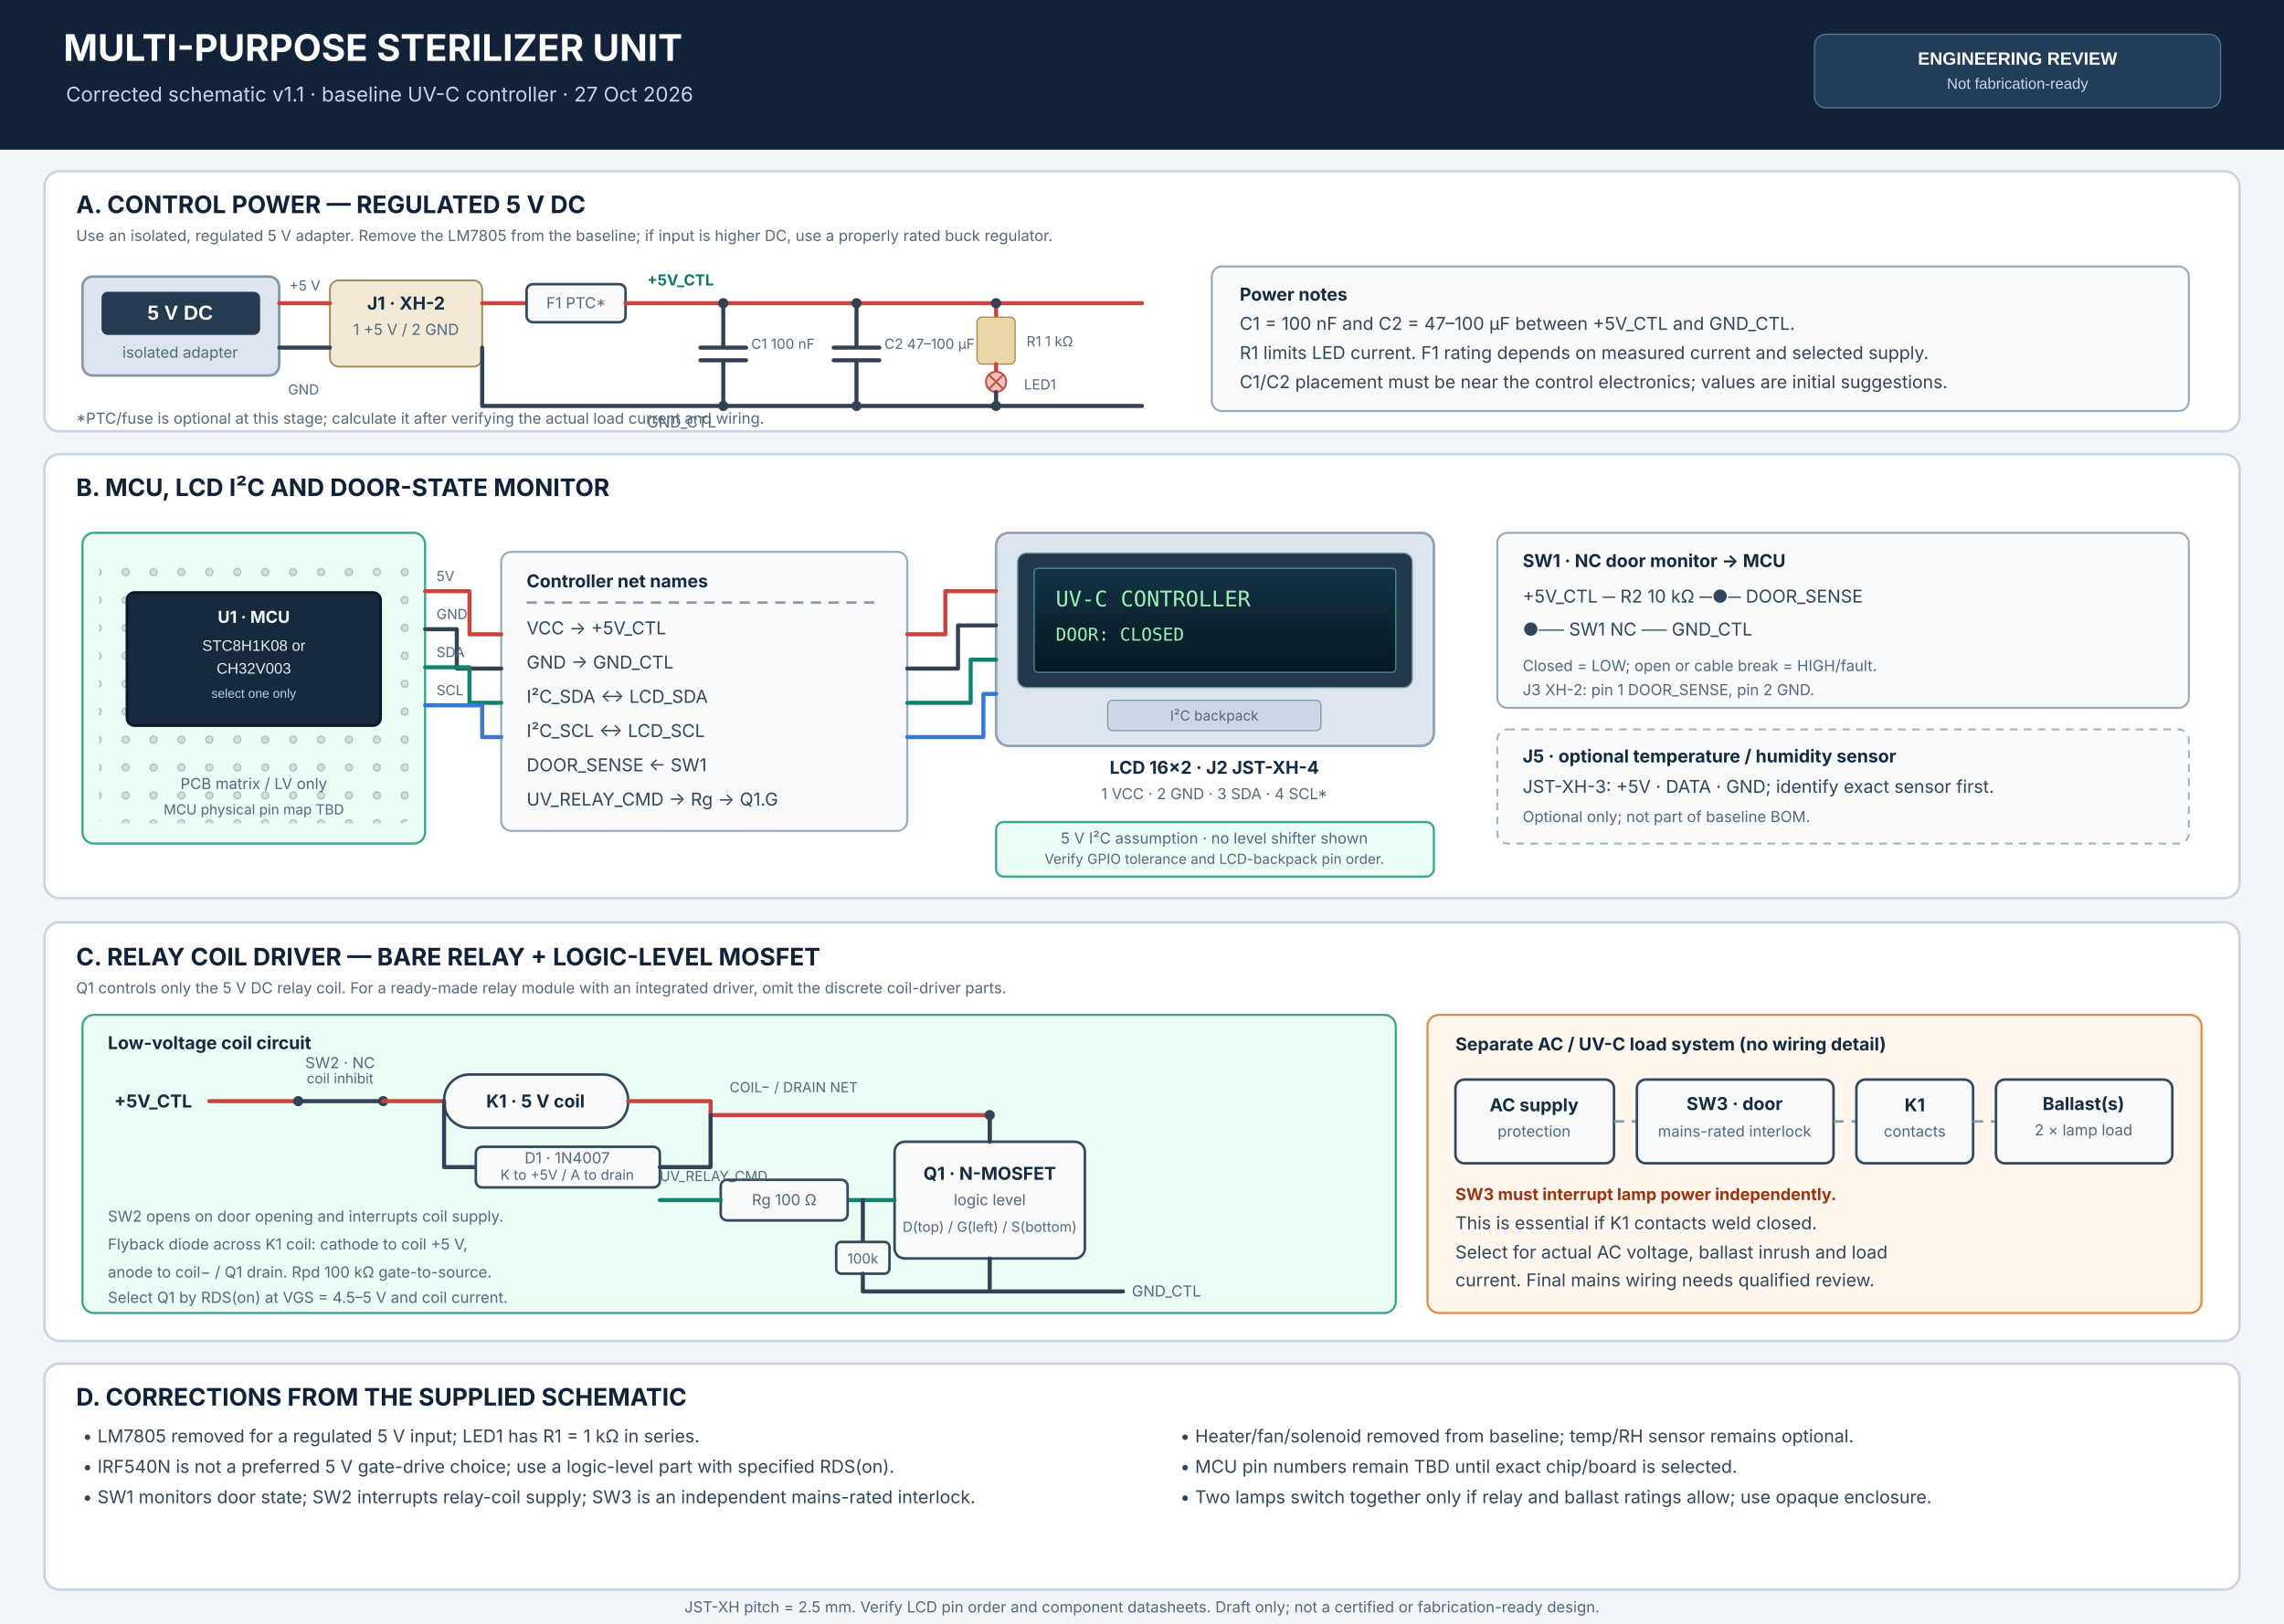
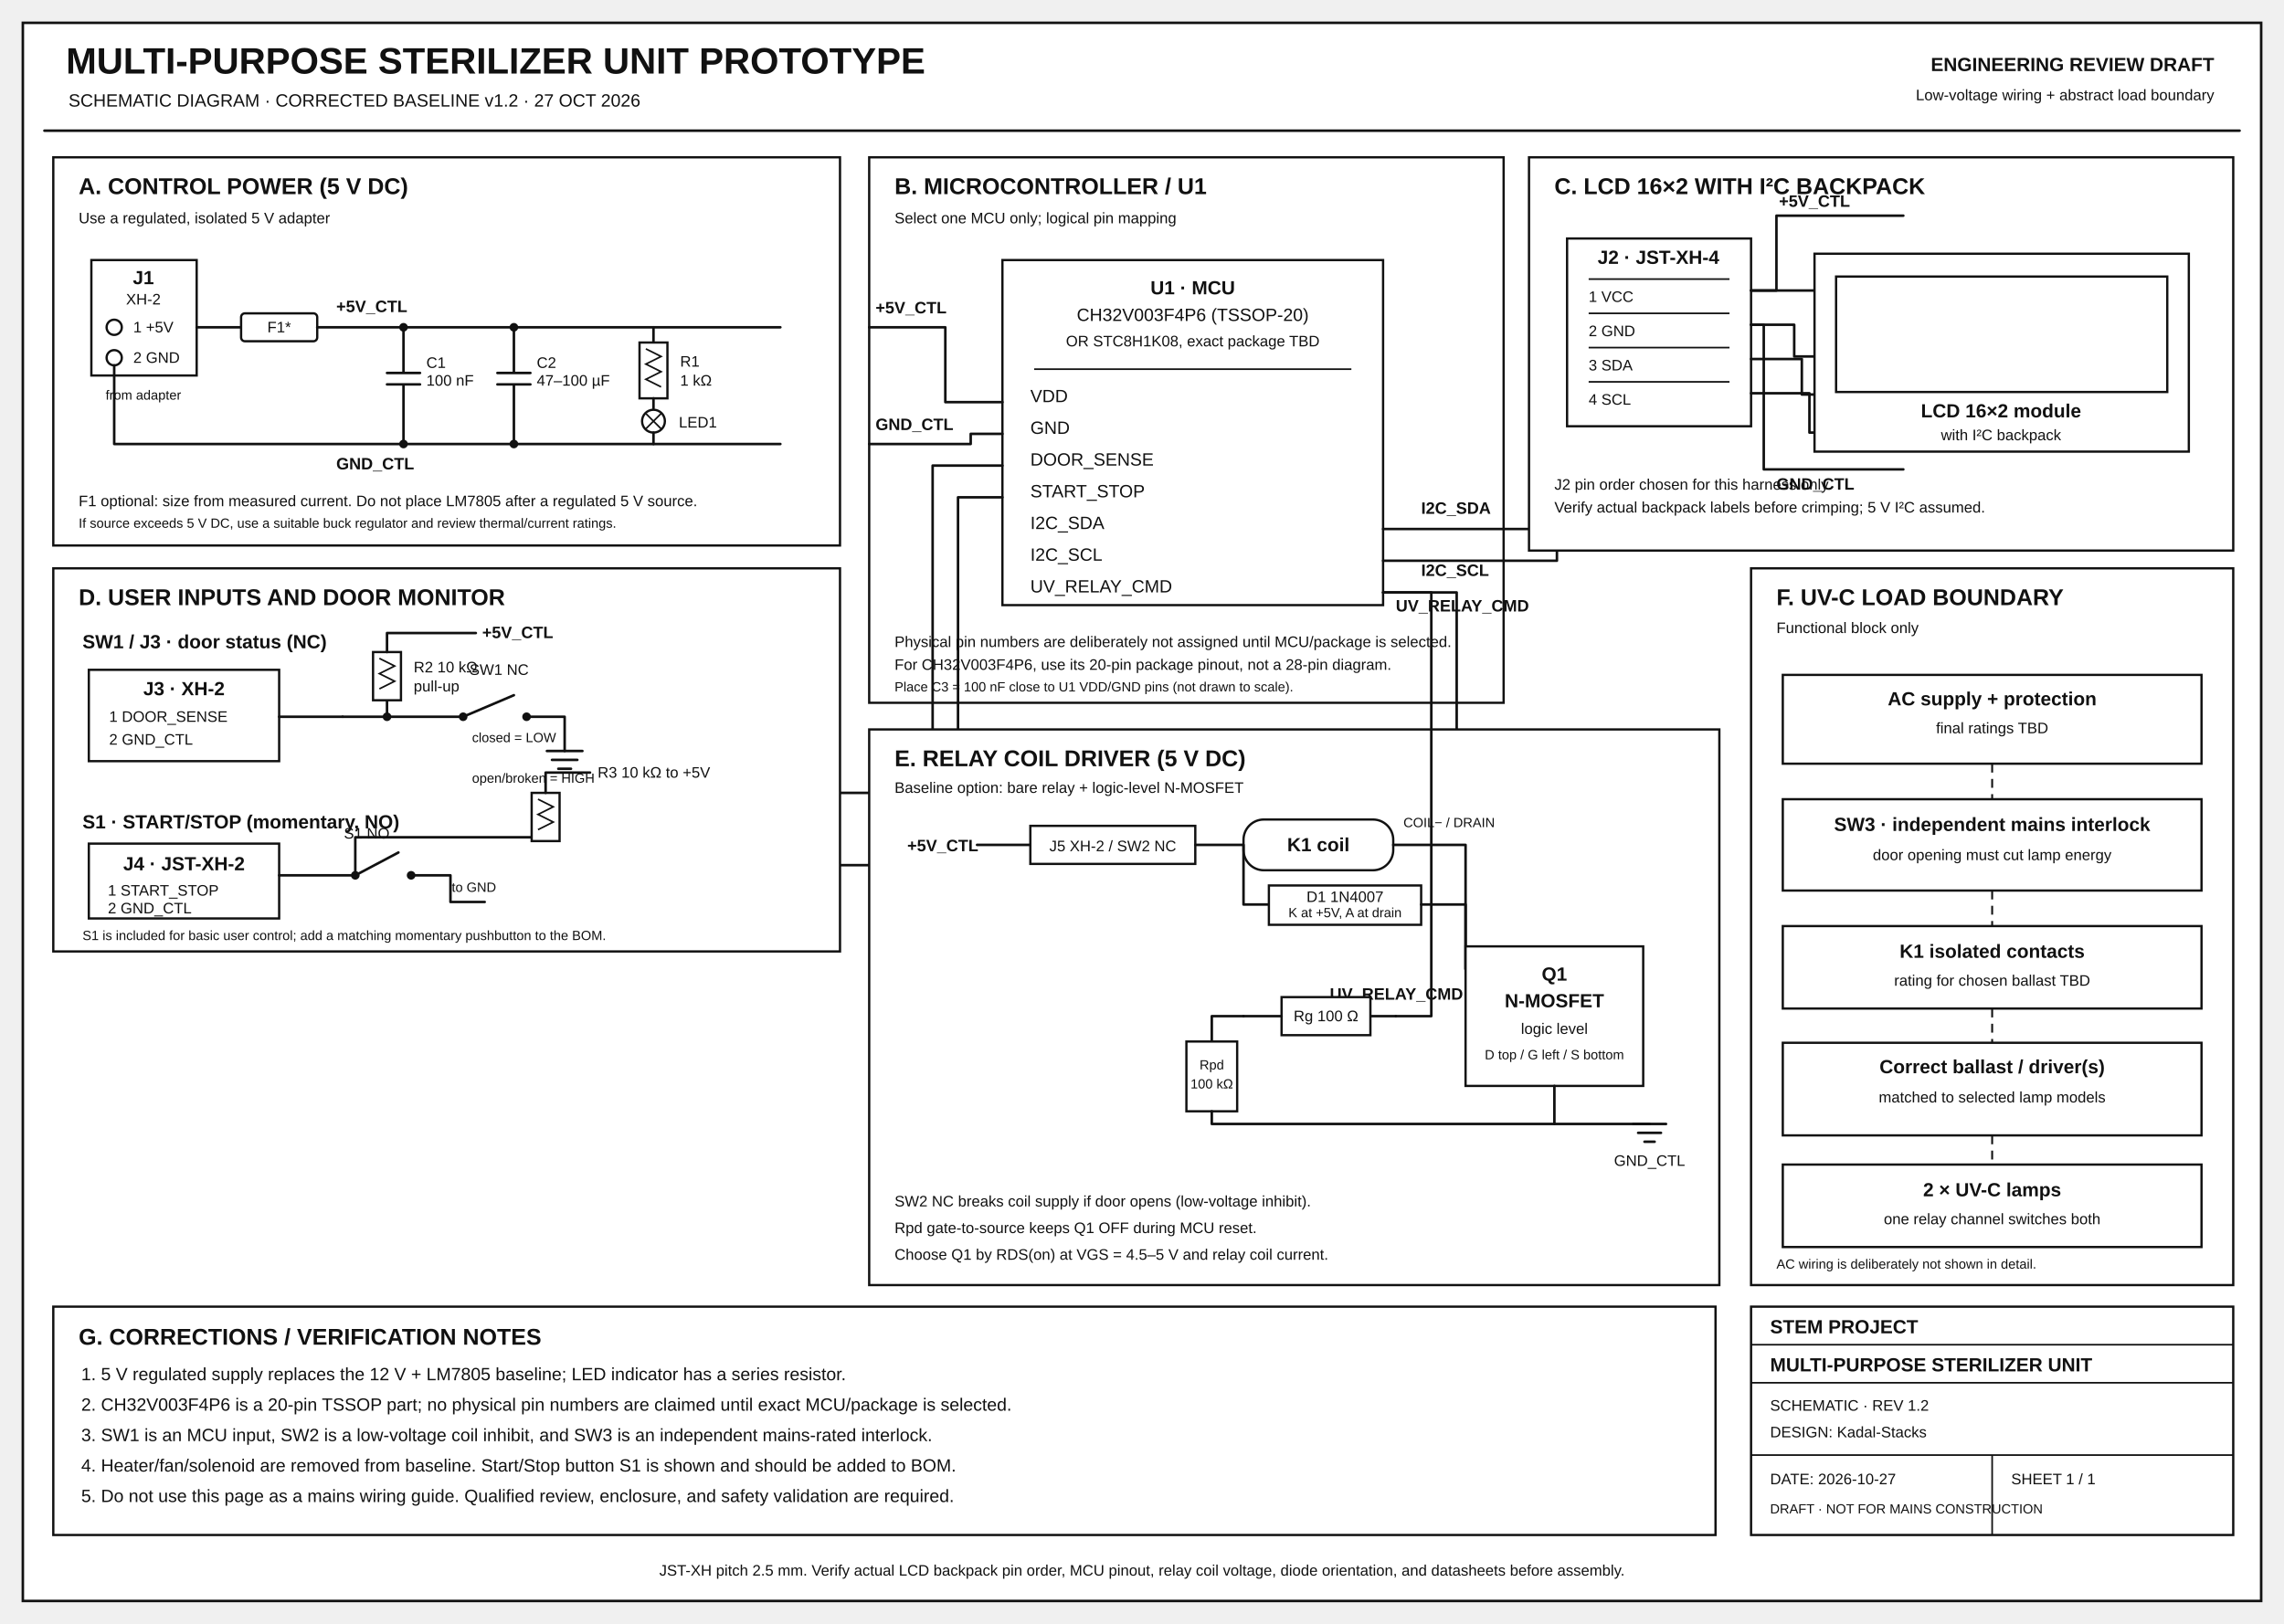
<svg xmlns="http://www.w3.org/2000/svg" width="1800" height="1280" viewBox="0 0 1800 1280" role="img" aria-labelledby="t d">
  <defs>
    <style>
- .bg{fill:#f2f6fb}.headbg{fill:#122238}.panel{fill:#fff;stroke:#cbd5e1;stroke-width:2}.box{fill:#f8fafc;stroke:#9aabbb;stroke-width:1.6}.comp{fill:#f8fafc;stroke:#34495e;stroke-width:2}.chip{fill:#172a3d;stroke:#081626;stroke-width:2}.safe{fill:#ecfdf5;stroke:#36a78e;stroke-width:1.7}.warn{fill:#fff7ed;stroke:#e58b46;stroke-width:1.7}.h1{font:700 29px Inter,Arial,sans-serif;fill:#fff}.sub{font:16px Inter,Arial,sans-serif;fill:#c5d5e5}.sec{font:700 19px Inter,Arial,sans-serif;fill:#102238}.lab{font:700 14px Inter,Arial,sans-serif;fill:#142b42}.tx{font:14px Inter,Arial,sans-serif;fill:#31465b}.sm{font:12px Inter,Arial,sans-serif;fill:#52687d}.tiny{font:11px Inter,Arial,sans-serif;fill:#52687d}.chiptext{font:700 13px Inter,Arial,sans-serif;fill:#f0f6fc}.net{font:700 12px Inter,Arial,sans-serif;fill:#0c7865}.hot{font:700 13px Inter,Arial,sans-serif;fill:#9a3412}.r{fill:none;stroke:#cb433c;stroke-width:3.2;stroke-linecap:round;stroke-linejoin:round}.k{fill:none;stroke:#334155;stroke-width:3.2;stroke-linecap:round;stroke-linejoin:round}.g{fill:none;stroke:#12836b;stroke-width:3.2;stroke-linecap:round;stroke-linejoin:round}.b{fill:none;stroke:#3678d4;stroke-width:3.2;stroke-linecap:round;stroke-linejoin:round}.o{fill:none;stroke:#b57f1d;stroke-width:3.2;stroke-linecap:round;stroke-linejoin:round}.dash{fill:none;stroke:#8a9bae;stroke-width:2;stroke-dasharray:8 6}.dot{fill:#334155}.conn{fill:#f2ead6;stroke:#a28a5b;stroke-width:1.4}
+ .bg{fill:#fff;stroke:#111;stroke-width:2}.line{fill:none;stroke:#111;stroke-width:2;stroke-linecap:round;stroke-linejoin:round}.thin{fill:none;stroke:#111;stroke-width:1.3}.dash{fill:none;stroke:#111;stroke-width:1.5;stroke-dasharray:7 5}.blk{fill:#fff;stroke:#111;stroke-width:1.8}.txt{font:14px Arial,Helvetica,sans-serif;fill:#111}.sm{font:12px Arial,Helvetica,sans-serif;fill:#111}.tiny{font:10.5px Arial,Helvetica,sans-serif;fill:#111}.lab{font:700 15px Arial,Helvetica,sans-serif;fill:#111}.sec{font:700 18px Arial,Helvetica,sans-serif;fill:#111}.title{font:700 29px Arial,Helvetica,sans-serif;fill:#111}.bold{font-weight:700}.net{font:700 13px Arial,Helvetica,sans-serif;fill:#111}.gnd{fill:none;stroke:#111;stroke-width:1.8}.dot{fill:#111}.field{fill:#fff;stroke:#111;stroke-width:1.3}
</style>
-     <pattern id="holes" width="22" height="22" patternUnits="userSpaceOnUse">
-       <circle cx="11" cy="11" r="2.8" fill="#d0e1db" stroke="#89b4a7" stroke-width=".7" />
-     </pattern>
-     <linearGradient id="lcd" x1="0" y1="0" x2="0" y2="1">
-       <stop offset="0" stop-color="#143346" />
-       <stop offset="1" stop-color="#061820" />
-     </linearGradient>
  </defs>
-   <rect width="1800" height="1280" class="bg" />
-   <rect width="1800" height="118" class="headbg" />
-   <text x="50" y="48" class="h1">MULTI-PURPOSE STERILIZER UNIT</text>
-   <text x="52" y="80" class="sub">Corrected schematic v1.1 · baseline UV-C controller · 27 Oct 2026</text>
-   <rect x="1430" y="27" width="320" height="58" rx="9" fill="#213d59" stroke="#557492" />
-   <text x="1590" y="51" text-anchor="middle" font-family="Arial" font-size="14" font-weight="700" fill="#fff">ENGINEERING REVIEW</text>
-   <text x="1590" y="70" text-anchor="middle" font-family="Arial" font-size="12" fill="#c9d9e8">Not fabrication-ready</text>
-   <rect x="35" y="135" width="1730" height="205" rx="12" class="panel" />
-   <text x="60" y="168" class="sec">A. CONTROL POWER — REGULATED 5 V DC</text>
-   <text x="60" y="190" class="sm">Use an isolated, regulated 5 V adapter. Remove the LM7805 from the baseline; if input is higher DC, use a properly rated buck regulator.</text>
-   <rect x="65" y="218" width="155" height="78" rx="8" fill="#dce5ed" stroke="#8397a9" stroke-width="2" />
-   <rect x="80" y="230" width="125" height="34" rx="5" fill="#263b51" />
-   <text x="142" y="252" text-anchor="middle" font-family="Arial" font-size="16" font-weight="700" fill="#fff">5 V DC</text>
-   <text x="142" y="282" text-anchor="middle" class="sm">isolated adapter</text>
-   <rect x="260" y="221" width="120" height="68" rx="7" class="conn" />
-   <text x="320" y="244" text-anchor="middle" class="lab">J1 · XH-2</text>
-   <text x="320" y="264" text-anchor="middle" class="sm">1 +5 V / 2 GND</text>
-   <path d="M220 239 H260" class="r" />
-   <path d="M220 274 H260" class="k" />
-   <text x="228" y="229" class="tiny" fill="#cb433c">+5 V</text>
-   <text x="227" y="311" class="tiny">GND</text>
-   <path d="M380 239 H415" class="r" />
-   <rect x="415" y="224" width="78" height="30" rx="5" class="comp" />
-   <text x="454" y="243" text-anchor="middle" class="sm">F1 PTC*</text>
-   <path d="M493 239 H900" class="r" />
-   <text x="510" y="225" class="net">+5V_CTL</text>
-   <path d="M380 274 V320 H900" class="k" />
-   <text x="510" y="337" class="sm">GND_CTL</text>
-   <path d="M570 239 V274 M552 274 H588 M552 284 H588 M570 284 V320" class="k" />
-   <circle cx="570" cy="239" r="4" class="dot" />
-   <circle cx="570" cy="320" r="4" class="dot" />
-   <text x="592" y="275" class="tiny">C1 100 nF</text>
-   <path d="M675 239 V274 M657 274 H693 M657 284 H693 M675 284 V320" class="k" />
-   <circle cx="675" cy="239" r="4" class="dot" />
-   <circle cx="675" cy="320" r="4" class="dot" />
-   <text x="697" y="275" class="tiny">C2 47–100 µF</text>
-   <path d="M785 239 V250" class="r" />
-   <rect x="770" y="250" width="30" height="37" rx="4" fill="#ead6a6" stroke="#a58a55" />
-   <text x="809" y="273" class="tiny">R1 1 kΩ</text>
-   <path d="M785 287 V293" class="r" />
-   <circle cx="785" cy="301" r="8" fill="#efc2bb" stroke="#bd5145" stroke-width="1.5" />
-   <path d="M779 295 L791 307 M791 295 L779 307" stroke="#bd5145" stroke-width="1.5" />
-   <path d="M785 309 V320" class="k" />
-   <circle cx="785" cy="239" r="4" class="dot" />
-   <circle cx="785" cy="320" r="4" class="dot" />
-   <text x="807" y="307" class="tiny">LED1</text>
-   <rect x="955" y="210" width="770" height="114" rx="8" class="box" />
-   <text x="977" y="237" class="lab">Power notes</text>
-   <text x="977" y="260" class="tx">C1 = 100 nF and C2 = 47–100 µF between +5V_CTL and GND_CTL.</text>
-   <text x="977" y="283" class="tx">R1 limits LED current. F1 rating depends on measured current and selected supply.</text>
-   <text x="977" y="306" class="tx">C1/C2 placement must be near the control electronics; values are initial suggestions.</text>
-   <text x="60" y="334" class="sm">*PTC/fuse is optional at this stage; calculate it after verifying the actual load current and wiring.</text>
-   <rect x="35" y="358" width="1730" height="350" rx="12" class="panel" />
-   <text x="60" y="391" class="sec">B. MCU, LCD I²C AND DOOR-STATE MONITOR</text>
-   <rect x="65" y="420" width="270" height="245" rx="9" class="safe" />
-   <rect x="78" y="433" width="244" height="216" rx="5" fill="url(#holes)" />
-   <rect x="100" y="467" width="200" height="105" rx="6" class="chip" />
-   <text x="200" y="491" text-anchor="middle" class="chiptext">U1 · MCU</text>
-   <text x="200" y="513" text-anchor="middle" font-family="Arial" font-size="12" fill="#e2ebf4">STC8H1K08 or</text>
-   <text x="200" y="531" text-anchor="middle" font-family="Arial" font-size="12" fill="#e2ebf4">CH32V003</text>
-   <text x="200" y="550" text-anchor="middle" font-family="Arial" font-size="10" fill="#bfcfdf">select one only</text>
-   <text x="200" y="622" text-anchor="middle" class="sm">PCB matrix / LV only</text>
-   <text x="200" y="642" text-anchor="middle" class="tiny">MCU physical pin map TBD</text>
-   <rect x="395" y="435" width="320" height="220" rx="8" class="box" />
-   <text x="415" y="463" class="lab">Controller net names</text>
-   <line x1="415" y1="475" x2="695" y2="475" class="dash" />
-   <text x="415" y="500" class="tx">VCC → +5V_CTL</text>
-   <text x="415" y="527" class="tx">GND → GND_CTL</text>
-   <text x="415" y="554" class="tx">I²C_SDA ↔ LCD_SDA</text>
-   <text x="415" y="581" class="tx">I²C_SCL ↔ LCD_SCL</text>
-   <text x="415" y="608" class="tx">DOOR_SENSE ← SW1</text>
-   <text x="415" y="635" class="tx">UV_RELAY_CMD → Rg → Q1.G</text>
-   <rect x="785" y="420" width="345" height="168" rx="10" fill="#dce5ed" stroke="#8fa1b2" stroke-width="2" />
-   <rect x="802" y="436" width="311" height="106" rx="7" fill="#22384b" stroke="#7890a4" />
-   <rect x="815" y="448" width="285" height="82" rx="3" fill="url(#lcd)" stroke="#4d868c" />
-   <text x="832" y="478" font-family="monospace" font-size="17" fill="#9af2b7">UV-C CONTROLLER</text>
-   <text x="832" y="505" font-family="monospace" font-size="14" fill="#9af2b7">DOOR: CLOSED</text>
-   <rect x="873" y="552" width="168" height="24" rx="4" fill="#cbd8e4" stroke="#879bad" />
-   <text x="957" y="568" text-anchor="middle" class="tiny">I²C backpack</text>
-   <text x="957" y="610" text-anchor="middle" class="lab">LCD 16×2 · J2 JST-XH-4</text>
-   <text x="957" y="630" text-anchor="middle" class="sm">1 VCC · 2 GND · 3 SDA · 4 SCL*</text>
-   <path d="M335 466 H370 V500 H395" class="r" />
-   <path d="M335 496 H360 V527 H395" class="k" />
-   <path d="M335 526 H370 V554 H395" class="g" />
-   <path d="M335 556 H380 V581 H395" class="b" />
-   <path d="M715 500 H745 V466 H785" class="r" />
-   <path d="M715 527 H755 V493 H785" class="k" />
-   <path d="M715 554 H765 V520 H785" class="g" />
-   <path d="M715 581 H775 V547 H785" class="b" />
-   <text x="344" y="458" class="tiny" fill="#cb433c">5V</text>
-   <text x="344" y="488" class="tiny">GND</text>
-   <text x="344" y="518" class="tiny" fill="#12836b">SDA</text>
-   <text x="344" y="548" class="tiny" fill="#3678d4">SCL</text>
-   <rect x="1180" y="420" width="545" height="138" rx="8" class="box" />
-   <text x="1200" y="447" class="lab">SW1 · NC door monitor → MCU</text>
-   <text x="1200" y="475" class="tx">+5V_CTL ─ R2 10 kΩ ─●─ DOOR_SENSE</text>
-   <text x="1200" y="501" class="tx">●── SW1 NC ── GND_CTL</text>
-   <text x="1200" y="529" class="sm">Closed = LOW; open or cable break = HIGH/fault.</text>
-   <text x="1200" y="548" class="sm">J3 XH-2: pin 1 DOOR_SENSE, pin 2 GND.</text>
-   <rect x="1180" y="575" width="545" height="90" rx="8" fill="#f8fafc" stroke="#9cb5ca" stroke-width="1.5" stroke-dasharray="6 5" />
-   <text x="1200" y="601" class="lab">J5 · optional temperature / humidity sensor</text>
-   <text x="1200" y="625" class="tx">JST-XH-3: +5V · DATA · GND; identify exact sensor first.</text>
-   <text x="1200" y="648" class="sm">Optional only; not part of baseline BOM.</text>
-   <rect x="785" y="648" width="345" height="43" rx="6" class="safe" />
-   <text x="957" y="665" text-anchor="middle" class="sm">5 V I²C assumption · no level shifter shown</text>
-   <text x="957" y="681" text-anchor="middle" class="tiny">Verify GPIO tolerance and LCD-backpack pin order.</text>
-   <rect x="35" y="727" width="1730" height="330" rx="12" class="panel" />
-   <text x="60" y="761" class="sec">C. RELAY COIL DRIVER — BARE RELAY + LOGIC-LEVEL MOSFET</text>
-   <text x="60" y="783" class="sm">Q1 controls only the 5 V DC relay coil. For a ready-made relay module with an integrated driver, omit the discrete coil-driver parts.</text>
-   <rect x="65" y="800" width="1035" height="235" rx="9" class="safe" />
-   <text x="85" y="827" class="lab">Low-voltage coil circuit</text>
-   <text x="90" y="873" class="lab" fill="#cb433c">+5V_CTL</text>
-   <path d="M165 868 H235" class="r" />
-   <circle cx="235" cy="868" r="4" class="dot" />
-   <circle cx="302" cy="868" r="4" class="dot" />
-   <path d="M235 868 H302" class="k" />
-   <path d="M302 868 H350" class="r" />
-   <text x="268" y="842" text-anchor="middle" class="sm">SW2 · NC</text>
-   <text x="268" y="854" text-anchor="middle" class="tiny">coil inhibit</text>
-   <rect x="350" y="847" width="145" height="42" rx="20" class="comp" />
-   <text x="422" y="873" text-anchor="middle" class="lab">K1 · 5 V coil</text>
-   <path d="M495 868 H560 V879 H780 V900" class="r" />
-   <text x="575" y="861" class="tiny" fill="#cb433c">COIL− / DRAIN NET</text>
-   <path d="M350 868 V920 H375" class="k" />
-   <rect x="375" y="904" width="145" height="32" rx="5" class="comp" />
-   <text x="447" y="917" text-anchor="middle" class="sm">D1 · 1N4007</text>
-   <text x="447" y="930" text-anchor="middle" class="tiny">K to +5V / A to drain</text>
-   <path d="M520 920 H560 V879" class="k" />
-   <rect x="705" y="900" width="150" height="92" rx="8" class="comp" />
-   <text x="780" y="930" text-anchor="middle" class="lab">Q1 · N-MOSFET</text>
-   <text x="780" y="950" text-anchor="middle" class="sm">logic level</text>
-   <text x="780" y="971" text-anchor="middle" class="tiny">D(top) / G(left) / S(bottom)</text>
-   <path d="M780 900 V879" class="k" />
-   <circle cx="780" cy="879" r="4" class="dot" />
-   <path d="M780 992 V1018 H885" class="k" />
-   <text x="892" y="1022" class="sm">GND_CTL</text>
-   <path d="M705 946 H668" class="g" />
-   <rect x="568" y="930" width="100" height="32" rx="5" class="comp" />
-   <text x="618" y="950" text-anchor="middle" class="sm">Rg 100 Ω</text>
-   <path d="M568 946 H520" class="g" />
-   <text x="520" y="931" class="tiny" fill="#12836b">UV_RELAY_CMD</text>
-   <path d="M680 946 V979" class="k" />
-   <rect x="659" y="979" width="42" height="25" rx="4" class="comp" />
-   <text x="680" y="996" text-anchor="middle" class="tiny">100k</text>
-   <path d="M680 1004 V1018 H780" class="k" />
-   <text x="85" y="963" class="sm">SW2 opens on door opening and interrupts coil supply.</text>
-   <text x="85" y="985" class="sm">Flyback diode across K1 coil: cathode to coil +5 V,</text>
-   <text x="85" y="1007" class="sm">anode to coil− / Q1 drain. Rpd 100 kΩ gate-to-source.</text>
-   <text x="85" y="1027" class="sm">Select Q1 by RDS(on) at VGS = 4.5–5 V and coil current.</text>
-   <rect x="1125" y="800" width="610" height="235" rx="9" class="warn" />
-   <text x="1147" y="828" class="lab">Separate AC / UV-C load system (no wiring detail)</text>
-   <rect x="1147" y="851" width="125" height="66" rx="7" class="comp" />
-   <text x="1209" y="876" text-anchor="middle" class="lab">AC supply</text>
-   <text x="1209" y="896" text-anchor="middle" class="sm">protection</text>
-   <path d="M1272 884 H1290" class="dash" />
-   <rect x="1290" y="851" width="155" height="66" rx="7" class="comp" />
-   <text x="1367" y="875" text-anchor="middle" class="lab">SW3 · door</text>
-   <text x="1367" y="896" text-anchor="middle" class="sm">mains-rated interlock</text>
-   <path d="M1445 884 H1463" class="dash" />
-   <rect x="1463" y="851" width="92" height="66" rx="7" class="comp" />
-   <text x="1509" y="876" text-anchor="middle" class="lab">K1</text>
-   <text x="1509" y="896" text-anchor="middle" class="sm">contacts</text>
-   <path d="M1555 884 H1573" class="dash" />
-   <rect x="1573" y="851" width="139" height="66" rx="7" class="comp" />
-   <text x="1642" y="875" text-anchor="middle" class="lab">Ballast(s)</text>
-   <text x="1642" y="895" text-anchor="middle" class="sm">2 × lamp load</text>
-   <text x="1147" y="946" class="hot">SW3 must interrupt lamp power independently.</text>
-   <text x="1147" y="969" class="tx">This is essential if K1 contacts weld closed.</text>
-   <text x="1147" y="992" class="tx">Select for actual AC voltage, ballast inrush and load</text>
-   <text x="1147" y="1014" class="tx">current. Final mains wiring needs qualified review.</text>
-   <rect x="35" y="1075" width="1730" height="178" rx="12" class="panel" />
-   <text x="60" y="1108" class="sec">D. CORRECTIONS FROM THE SUPPLIED SCHEMATIC</text>
-   <text x="65" y="1137" class="tx">• LM7805 removed for a regulated 5 V input; LED1 has R1 = 1 kΩ in series.</text>
-   <text x="65" y="1161" class="tx">• IRF540N is not a preferred 5 V gate-drive choice; use a logic-level part with specified RDS(on).</text>
-   <text x="65" y="1185" class="tx">• SW1 monitors door state; SW2 interrupts relay-coil supply; SW3 is an independent mains-rated interlock.</text>
-   <text x="930" y="1137" class="tx">• Heater/fan/solenoid removed from baseline; temp/RH sensor remains optional.</text>
-   <text x="930" y="1161" class="tx">• MCU pin numbers remain TBD until exact chip/board is selected.</text>
-   <text x="930" y="1185" class="tx">• Two lamps switch together only if relay and ballast ratings allow; use opaque enclosure.</text>
-   <text x="900" y="1271" text-anchor="middle" class="sm">JST-XH pitch = 2.5 mm. Verify LCD pin order and component datasheets. Draft only; not a certified or fabrication-ready design.</text>
+   <rect x="18" y="18" width="1764" height="1244" class="bg" />
+   <text x="52" y="58" class="title">MULTI-PURPOSE STERILIZER UNIT PROTOTYPE</text>
+   <text x="54" y="84" class="txt">SCHEMATIC DIAGRAM · CORRECTED BASELINE v1.2 · 27 OCT 2026</text>
+   <text x="1745" y="56" text-anchor="end" class="lab">ENGINEERING REVIEW DRAFT</text>
+   <text x="1745" y="79" text-anchor="end" class="sm">Low-voltage wiring + abstract load boundary</text>
+   <path d="M35 103H1765" class="line" />
+   <rect x="42" y="124" width="620" height="306" class="blk" />
+   <text x="62" y="153" class="sec">A. CONTROL POWER (5 V DC)</text>
+   <text x="62" y="176" class="sm">Use a regulated, isolated 5 V adapter</text>
+   <rect x="72" y="205" width="83" height="91" class="blk" />
+   <text x="113" y="224" text-anchor="middle" class="lab">J1</text>
+   <text x="113" y="240" text-anchor="middle" class="sm">XH-2</text>
+   <circle cx="90" cy="258" r="6" class="blk" />
+   <circle cx="90" cy="282" r="6" class="blk" />
+   <text x="105" y="262" class="sm">1 +5V</text>
+   <text x="105" y="286" class="sm">2 GND</text>
+   <text x="113" y="315" text-anchor="middle" class="tiny">from adapter</text>
+   <path d="M155 258H190" class="line" />
+   <rect x="190" y="247" width="60" height="22" rx="3" class="blk" />
+   <text x="220" y="262" text-anchor="middle" class="sm">F1*</text>
+   <path d="M250 258H615" class="line" />
+   <text x="265" y="246" class="net">+5V_CTL</text>
+   <path d="M90 288V350H615" class="line" />
+   <text x="265" y="370" class="net">GND_CTL</text>
+   <path d="M318 258V294M305 294H331M305 303H331M318 303V350" class="line" />
+   <circle cx="318" cy="258" r="3.4" class="dot" />
+   <circle cx="318" cy="350" r="3.4" class="dot" />
+   <text x="336" y="290" class="sm">C1</text>
+   <text x="336" y="304" class="sm">100 nF</text>
+   <path d="M405 258V294M392 294H418M392 303H418M405 303V350" class="line" />
+   <circle cx="405" cy="258" r="3.4" class="dot" />
+   <circle cx="405" cy="350" r="3.4" class="dot" />
+   <text x="423" y="290" class="sm">C2</text>
+   <text x="423" y="304" class="sm">47–100 µF</text>
+   <path d="M515 258V270" class="line" />
+   <rect x="504" y="270" width="22" height="44" class="blk" />
+   <path d="M509 275L521 281L509 287L521 293L509 299L521 305" class="thin" />
+   <text x="536" y="289" class="sm">R1</text>
+   <text x="536" y="304" class="sm">1 kΩ</text>
+   <path d="M515 314V322" class="line" />
+   <circle cx="515" cy="332" r="9" class="blk" />
+   <path d="M509 326L521 338M521 326L509 338" class="thin" />
+   <path d="M515 341V350" class="line" />
+   <text x="535" y="337" class="sm">LED1</text>
+   <text x="62" y="399" class="sm">F1 optional: size from measured current. Do not place LM7805 after a regulated 5 V source.</text>
+   <text x="62" y="416" class="tiny">If source exceeds 5 V DC, use a suitable buck regulator and review thermal/current ratings.</text>
+   <rect x="685" y="124" width="500" height="430" class="blk" />
+   <text x="705" y="153" class="sec">B. MICROCONTROLLER / U1</text>
+   <text x="705" y="176" class="sm">Select one MCU only; logical pin mapping</text>
+   <rect x="790" y="205" width="300" height="272" class="blk" />
+   <text x="940" y="232" text-anchor="middle" class="lab">U1 · MCU</text>
+   <text x="940" y="253" text-anchor="middle" class="txt">CH32V003F4P6 (TSSOP-20)</text>
+   <text x="940" y="273" text-anchor="middle" class="sm">OR STC8H1K08, exact package TBD</text>
+   <path d="M815 291H1065" class="thin" />
+   <text x="812" y="317" class="txt">VDD</text>
+   <text x="812" y="342" class="txt">GND</text>
+   <text x="812" y="367" class="txt">DOOR_SENSE</text>
+   <text x="812" y="392" class="txt">START_STOP</text>
+   <text x="812" y="417" class="txt">I2C_SDA</text>
+   <text x="812" y="442" class="txt">I2C_SCL</text>
+   <text x="812" y="467" class="txt">UV_RELAY_CMD</text>
+   <path d="M685 258H745V317H790" class="line" />
+   <text x="690" y="247" class="net">+5V_CTL</text>
+   <path d="M685 350H765V342H790" class="line" />
+   <text x="690" y="339" class="net">GND_CTL</text>
+   <path d="M790 367H735V625H650" class="line" />
+   <text x="692" y="611" class="net">DOOR_SENSE</text>
+   <path d="M790 392H755V682H650" class="line" />
+   <text x="692" y="669" class="net">START_STOP</text>
+   <path d="M1090 417H1208V226H1305" class="line" />
+   <text x="1120" y="405" class="net">I2C_SDA</text>
+   <path d="M1090 442H1227V252H1305" class="line" />
+   <text x="1120" y="454" class="net">I2C_SCL</text>
+   <path d="M1090 467H1148V794H1024" class="line" />
+   <text x="1100" y="482" class="net">UV_RELAY_CMD</text>
+   <text x="705" y="510" class="sm">Physical pin numbers are deliberately not assigned until MCU/package is selected.</text>
+   <text x="705" y="528" class="sm">For CH32V003F4P6, use its 20-pin package pinout, not a 28-pin diagram.</text>
+   <text x="705" y="545" class="tiny">Place C3 = 100 nF close to U1 VDD/GND pins (not drawn to scale).</text>
+   <rect x="1205" y="124" width="555" height="310" class="blk" />
+   <text x="1225" y="153" class="sec">C. LCD 16×2 WITH I²C BACKPACK</text>
+   <rect x="1235" y="188" width="145" height="148" class="blk" />
+   <text x="1307" y="208" text-anchor="middle" class="lab">J2 · JST-XH-4</text>
+   <path d="M1252 220H1363M1252 247H1363M1252 274H1363M1252 301H1363" class="thin" />
+   <text x="1252" y="238" class="sm">1 VCC</text>
+   <text x="1252" y="265" class="sm">2 GND</text>
+   <text x="1252" y="292" class="sm">3 SDA</text>
+   <text x="1252" y="319" class="sm">4 SCL</text>
+   <path d="M1380 229H1430" class="line" />
+   <path d="M1380 256H1414V281H1430" class="line" />
+   <path d="M1380 283H1420V311H1430" class="line" />
+   <path d="M1380 310H1426V341H1430" class="line" />
+   <rect x="1430" y="200" width="295" height="156" class="blk" />
+   <rect x="1447" y="218" width="261" height="91" class="blk" />
+   <text x="1577" y="329" text-anchor="middle" class="lab">LCD 16×2 module</text>
+   <text x="1577" y="347" text-anchor="middle" class="sm">with I²C backpack</text>
+   <text x="1225" y="386" class="sm">J2 pin order chosen for this harness only.</text>
+   <text x="1225" y="404" class="sm">Verify actual backpack labels before crimping; 5 V I²C assumed.</text>
+   <path d="M1380 229H1400V170H1500" class="line" />
+   <text x="1402" y="163" class="net">+5V_CTL</text>
+   <path d="M1380 256H1390V370H1500" class="line" />
+   <text x="1400" y="386" class="net">GND_CTL</text>
+   <rect x="42" y="448" width="620" height="302" class="blk" />
+   <text x="62" y="477" class="sec">D. USER INPUTS AND DOOR MONITOR</text>
+   <text x="65" y="511" class="lab">SW1 / J3 · door status (NC)</text>
+   <rect x="70" y="528" width="150" height="72" class="blk" />
+   <text x="145" y="548" text-anchor="middle" class="lab">J3 · XH-2</text>
+   <text x="86" y="569" class="sm">1 DOOR_SENSE</text>
+   <text x="86" y="587" class="sm">2 GND_CTL</text>
+   <path d="M220 565H270" class="line" />
+   <path d="M270 565H305" class="line" />
+   <circle cx="305" cy="565" r="3.4" class="dot" />
+   <path d="M305 565V533" class="line" />
+   <rect x="294" y="514" width="22" height="38" class="blk" />
+   <path d="M299 519L311 525L299 531L311 537L299 543" class="thin" />
+   <text x="326" y="530" class="sm">R2 10 kΩ</text>
+   <text x="326" y="545" class="sm">pull-up</text>
+   <path d="M305 514V499H375" class="line" />
+   <text x="380" y="503" class="net">+5V_CTL</text>
+   <path d="M305 565H365" class="line" />
+   <circle cx="365" cy="565" r="3.4" class="dot" />
+   <circle cx="415" cy="565" r="3.4" class="dot" />
+   <path d="M365 565L405 548" class="line" />
+   <path d="M415 565H445V592" class="line" />
+   <path d="M431 592H459M435 599H455M440 606H450" class="line" />
+   <text x="370" y="532" class="sm">SW1 NC</text>
+   <text x="372" y="585" class="tiny">closed = LOW</text>
+   <text x="372" y="617" class="tiny">open/broken = HIGH</text>
+   <text x="65" y="653" class="lab">S1 · START/STOP (momentary, NO)</text>
+   <rect x="70" y="665" width="150" height="59" class="blk" />
+   <text x="145" y="686" text-anchor="middle" class="lab">J4 · JST-XH-2</text>
+   <text x="85" y="706" class="sm">1 START_STOP</text>
+   <text x="85" y="720" class="sm">2 GND_CTL</text>
+   <path d="M220 690H280" class="line" />
+   <circle cx="280" cy="690" r="3.4" class="dot" />
+   <circle cx="324" cy="690" r="3.4" class="dot" />
+   <path d="M280 690L314 672" class="line" />
+   <path d="M324 690H355V711H382" class="line" />
+   <text x="271" y="661" class="sm">S1 NO</text>
+   <text x="356" y="703" class="tiny">to GND</text>
+   <path d="M280 690V660H430V645" class="line" />
+   <rect x="419" y="625" width="22" height="38" class="blk" />
+   <path d="M424 630L436 636L424 642L436 648L424 654" class="thin" />
+   <path d="M430 625V609H465" class="line" />
+   <text x="471" y="613" class="sm">R3 10 kΩ to +5V</text>
+   <text x="65" y="741" class="tiny">S1 is included for basic user control; add a matching momentary pushbutton to the BOM.</text>
+   <rect x="685" y="575" width="670" height="438" class="blk" />
+   <text x="705" y="604" class="sec">E. RELAY COIL DRIVER (5 V DC)</text>
+   <text x="705" y="625" class="sm">Baseline option: bare relay + logic-level N-MOSFET</text>
+   <text x="715" y="671" class="net">+5V_CTL</text>
+   <path d="M770 666H812" class="line" />
+   <rect x="812" y="651" width="130" height="30" class="blk" />
+   <text x="877" y="671" text-anchor="middle" class="sm">J5 XH-2 / SW2 NC</text>
+   <path d="M942 666H980" class="line" />
+   <rect x="980" y="646" width="118" height="40" rx="16" class="blk" />
+   <text x="1039" y="671" text-anchor="middle" class="lab">K1 coil</text>
+   <path d="M1098 666H1155V764H1192" class="line" />
+   <text x="1106" y="652" class="tiny">COIL− / DRAIN</text>
+   <path d="M980 666V713H1000" class="line" />
+   <rect x="1000" y="698" width="120" height="31" class="blk" />
+   <text x="1060" y="711" text-anchor="middle" class="sm">D1 1N4007</text>
+   <text x="1060" y="723" text-anchor="middle" class="tiny">K at +5V, A at drain</text>
+   <path d="M1120 713H1155V764" class="line" />
+   <rect x="1155" y="746" width="140" height="110" class="blk" />
+   <text x="1225" y="773" text-anchor="middle" class="lab">Q1</text>
+   <text x="1225" y="794" text-anchor="middle" class="lab">N-MOSFET</text>
+   <text x="1225" y="815" text-anchor="middle" class="sm">logic level</text>
+   <text x="1225" y="835" text-anchor="middle" class="tiny">D top / G left / S bottom</text>
+   <path d="M1225 856V886H1300" class="line" />
+   <path d="M1287 886H1313M1291 893H1309M1296 900H1304" class="line" />
+   <text x="1300" y="919" text-anchor="middle" class="sm">GND_CTL</text>
+   <path d="M1090 467H1128V801H1100" class="line" />
+   <text x="1048" y="788" class="net">UV_RELAY_CMD</text>
+   <path d="M1100 801H1080" class="line" />
+   <rect x="1010" y="786" width="70" height="30" class="blk" />
+   <text x="1045" y="805" text-anchor="middle" class="sm">Rg 100 Ω</text>
+   <path d="M1010 801H980" class="line" />
+   <path d="M980 801H955V821" class="line" />
+   <rect x="935" y="821" width="40" height="55" class="blk" />
+   <text x="955" y="843" text-anchor="middle" class="tiny">Rpd</text>
+   <text x="955" y="858" text-anchor="middle" class="tiny">100 kΩ</text>
+   <path d="M955 876V886H1225" class="line" />
+   <text x="705" y="951" class="sm">SW2 NC breaks coil supply if door opens (low-voltage inhibit).</text>
+   <text x="705" y="972" class="sm">Rpd gate-to-source keeps Q1 OFF during MCU reset.</text>
+   <text x="705" y="993" class="sm">Choose Q1 by RDS(on) at VGS = 4.5–5 V and relay coil current.</text>
+   <rect x="1380" y="448" width="380" height="565" class="blk" />
+   <text x="1400" y="477" class="sec">F. UV-C LOAD BOUNDARY</text>
+   <text x="1400" y="499" class="sm">Functional block only</text>
+   <rect x="1405" y="532" width="330" height="70" class="blk" />
+   <text x="1570" y="556" text-anchor="middle" class="lab">AC supply + protection</text>
+   <text x="1570" y="578" text-anchor="middle" class="sm">final ratings TBD</text>
+   <path d="M1570 602V630" class="dash" />
+   <rect x="1405" y="630" width="330" height="72" class="blk" />
+   <text x="1570" y="655" text-anchor="middle" class="lab">SW3 · independent mains interlock</text>
+   <text x="1570" y="678" text-anchor="middle" class="sm">door opening must cut lamp energy</text>
+   <path d="M1570 702V730" class="dash" />
+   <rect x="1405" y="730" width="330" height="65" class="blk" />
+   <text x="1570" y="755" text-anchor="middle" class="lab">K1 isolated contacts</text>
+   <text x="1570" y="777" text-anchor="middle" class="sm">rating for chosen ballast TBD</text>
+   <path d="M1570 795V822" class="dash" />
+   <rect x="1405" y="822" width="330" height="73" class="blk" />
+   <text x="1570" y="846" text-anchor="middle" class="lab">Correct ballast / driver(s)</text>
+   <text x="1570" y="869" text-anchor="middle" class="sm">matched to selected lamp models</text>
+   <path d="M1570 895V918" class="dash" />
+   <rect x="1405" y="918" width="330" height="65" class="blk" />
+   <text x="1570" y="943" text-anchor="middle" class="lab">2 × UV-C lamps</text>
+   <text x="1570" y="965" text-anchor="middle" class="sm">one relay channel switches both</text>
+   <text x="1400" y="1000" class="tiny">AC wiring is deliberately not shown in detail.</text>
+   <rect x="42" y="1030" width="1310" height="180" class="blk" />
+   <text x="62" y="1060" class="sec">G. CORRECTIONS / VERIFICATION NOTES</text>
+   <text x="64" y="1088" class="txt">1. 5 V regulated supply replaces the 12 V + LM7805 baseline; LED indicator has a series resistor.</text>
+   <text x="64" y="1112" class="txt">2. CH32V003F4P6 is a 20-pin TSSOP part; no physical pin numbers are claimed until exact MCU/package is selected.</text>
+   <text x="64" y="1136" class="txt">3. SW1 is an MCU input, SW2 is a low-voltage coil inhibit, and SW3 is an independent mains-rated interlock.</text>
+   <text x="64" y="1160" class="txt">4. Heater/fan/solenoid are removed from baseline. Start/Stop button S1 is shown and should be added to BOM.</text>
+   <text x="64" y="1184" class="txt">5. Do not use this page as a mains wiring guide. Qualified review, enclosure, and safety validation are required.</text>
+   <rect x="1380" y="1030" width="380" height="180" class="blk" />
+   <path d="M1380 1060H1760M1380 1090H1760M1380 1147H1760M1570 1147V1210" class="thin" />
+   <text x="1395" y="1051" class="lab">STEM PROJECT</text>
+   <text x="1395" y="1081" class="lab">MULTI-PURPOSE STERILIZER UNIT</text>
+   <text x="1395" y="1112" class="sm">SCHEMATIC · REV 1.2</text>
+   <text x="1395" y="1133" class="sm">DESIGN: Kadal-Stacks</text>
+   <text x="1395" y="1170" class="sm">DATE: 2026-10-27</text>
+   <text x="1585" y="1170" class="sm">SHEET 1 / 1</text>
+   <text x="1395" y="1193" class="tiny">DRAFT · NOT FOR MAINS CONSTRUCTION</text>
+   <text x="900" y="1242" text-anchor="middle" class="sm">JST-XH pitch 2.5 mm. Verify actual LCD backpack pin order, MCU pinout, relay coil voltage, diode orientation, and datasheets before assembly.</text>
</svg>
